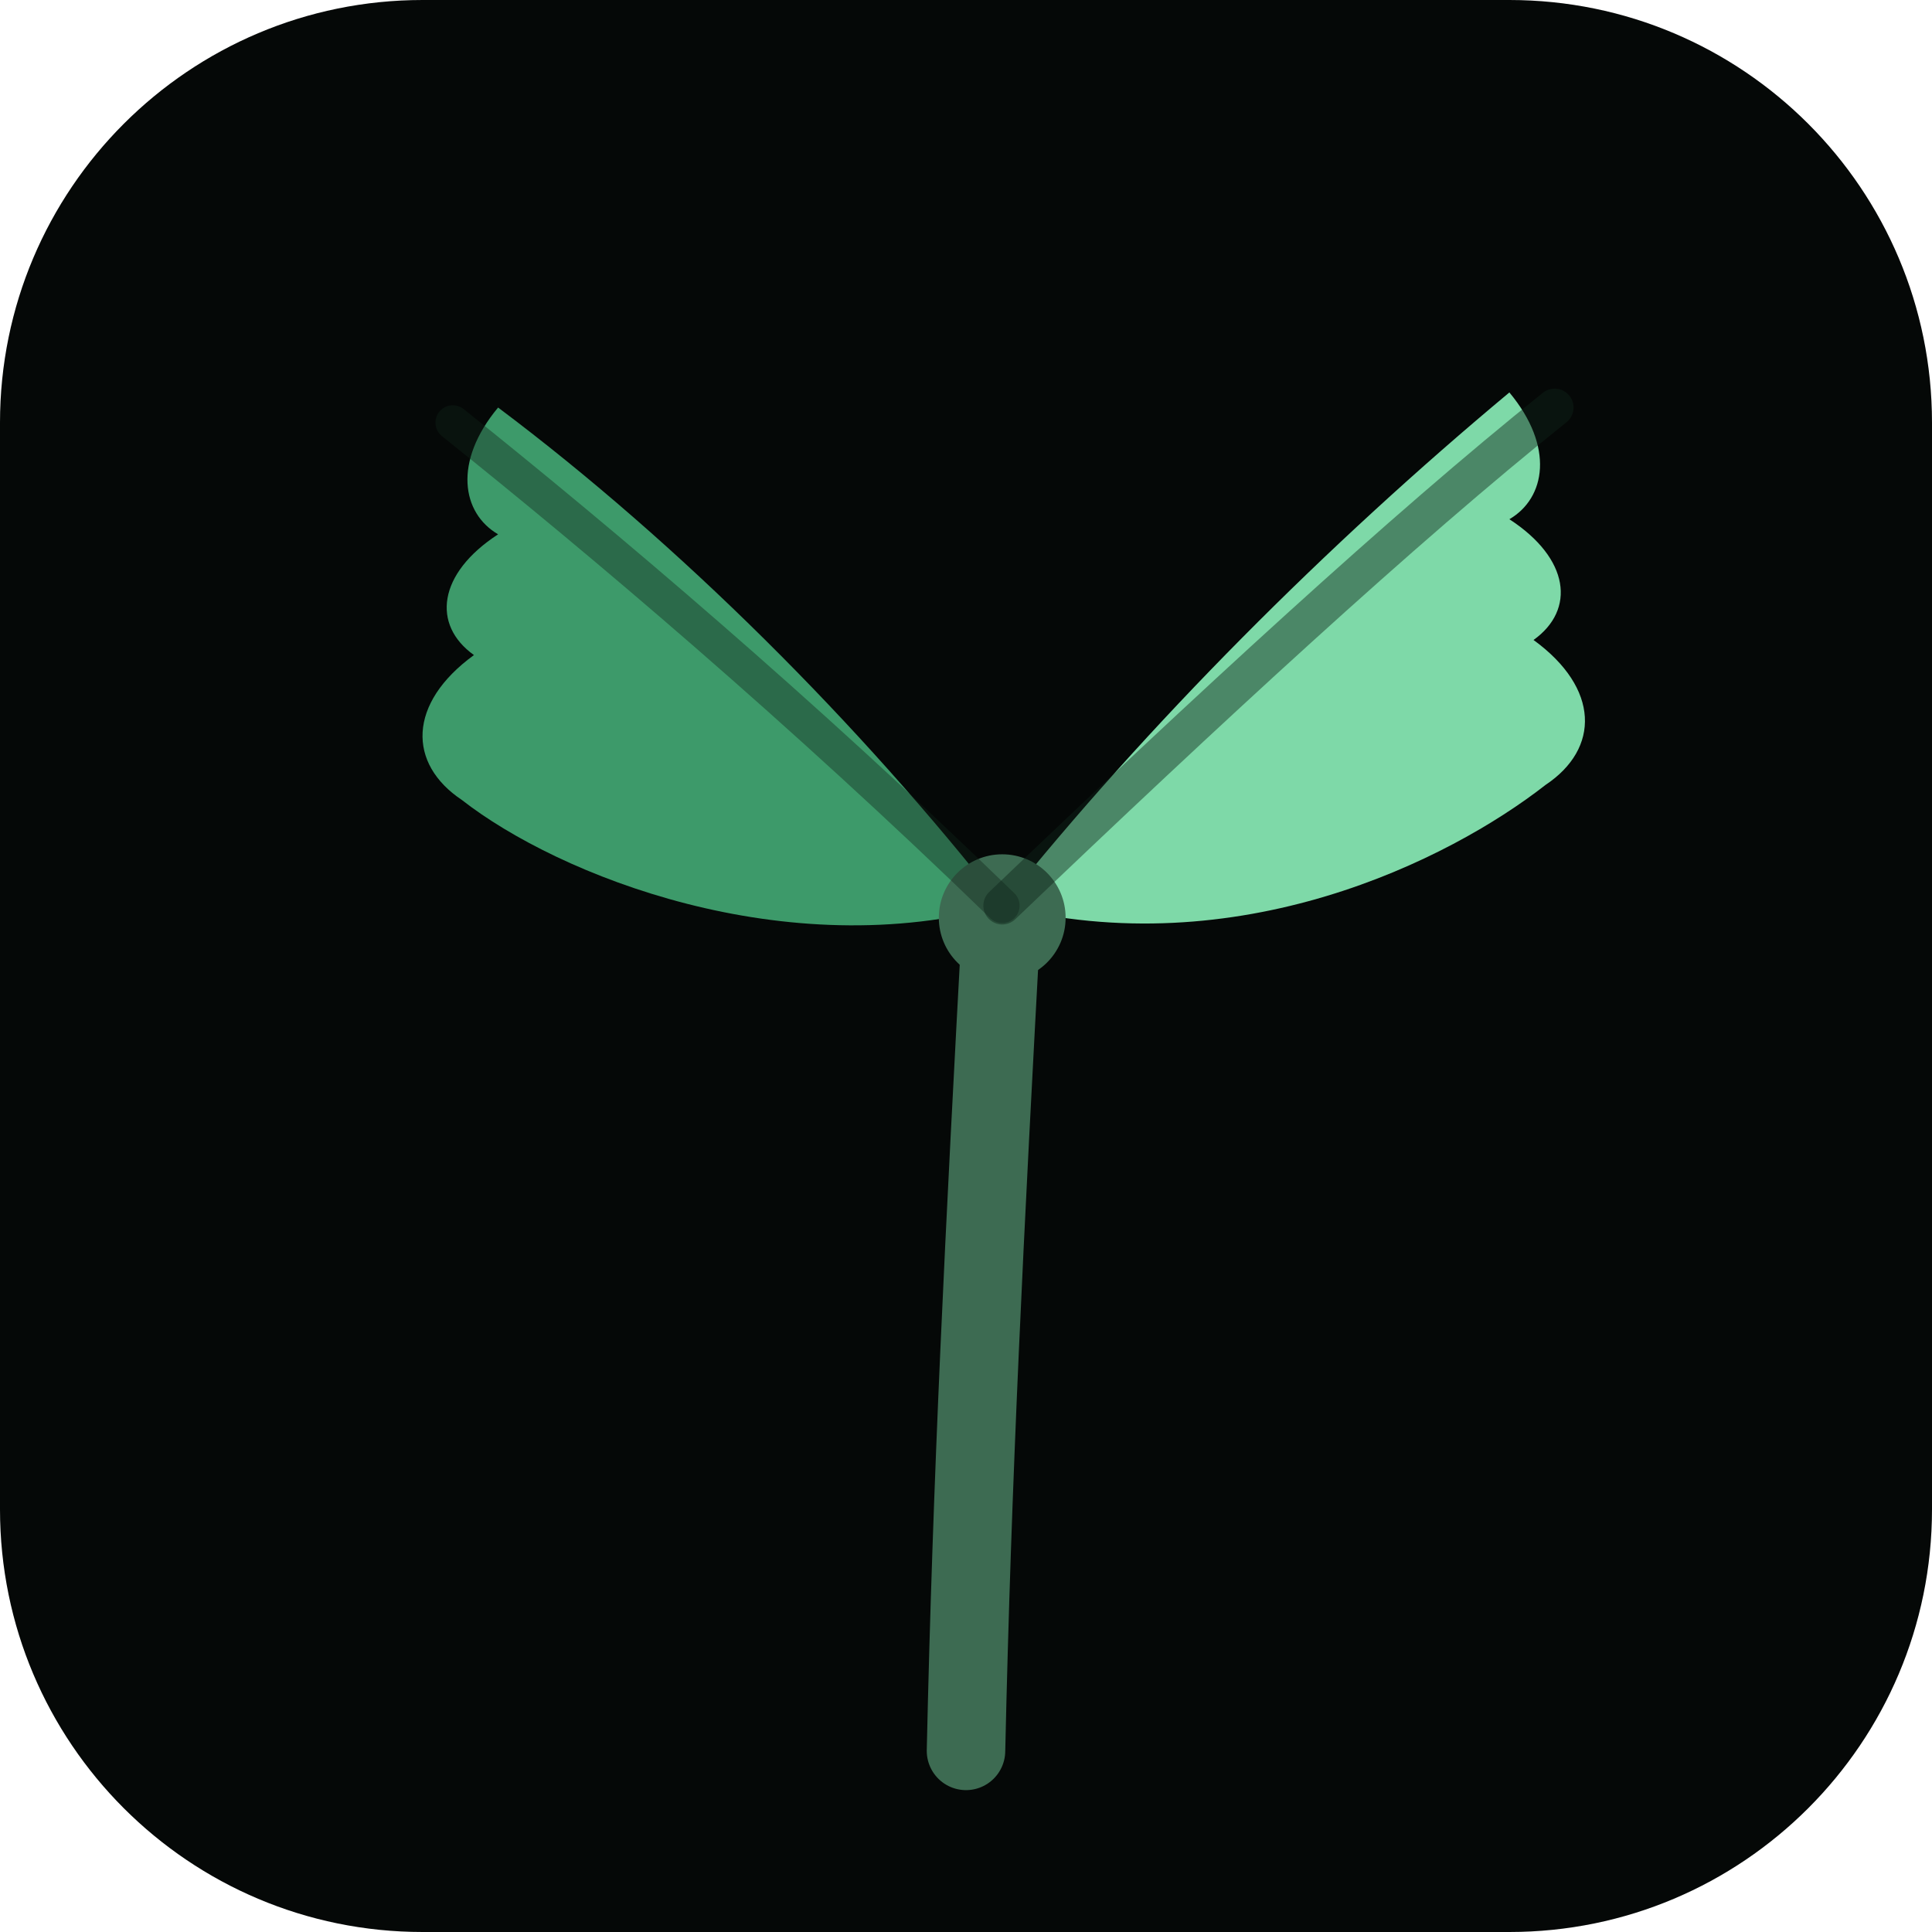
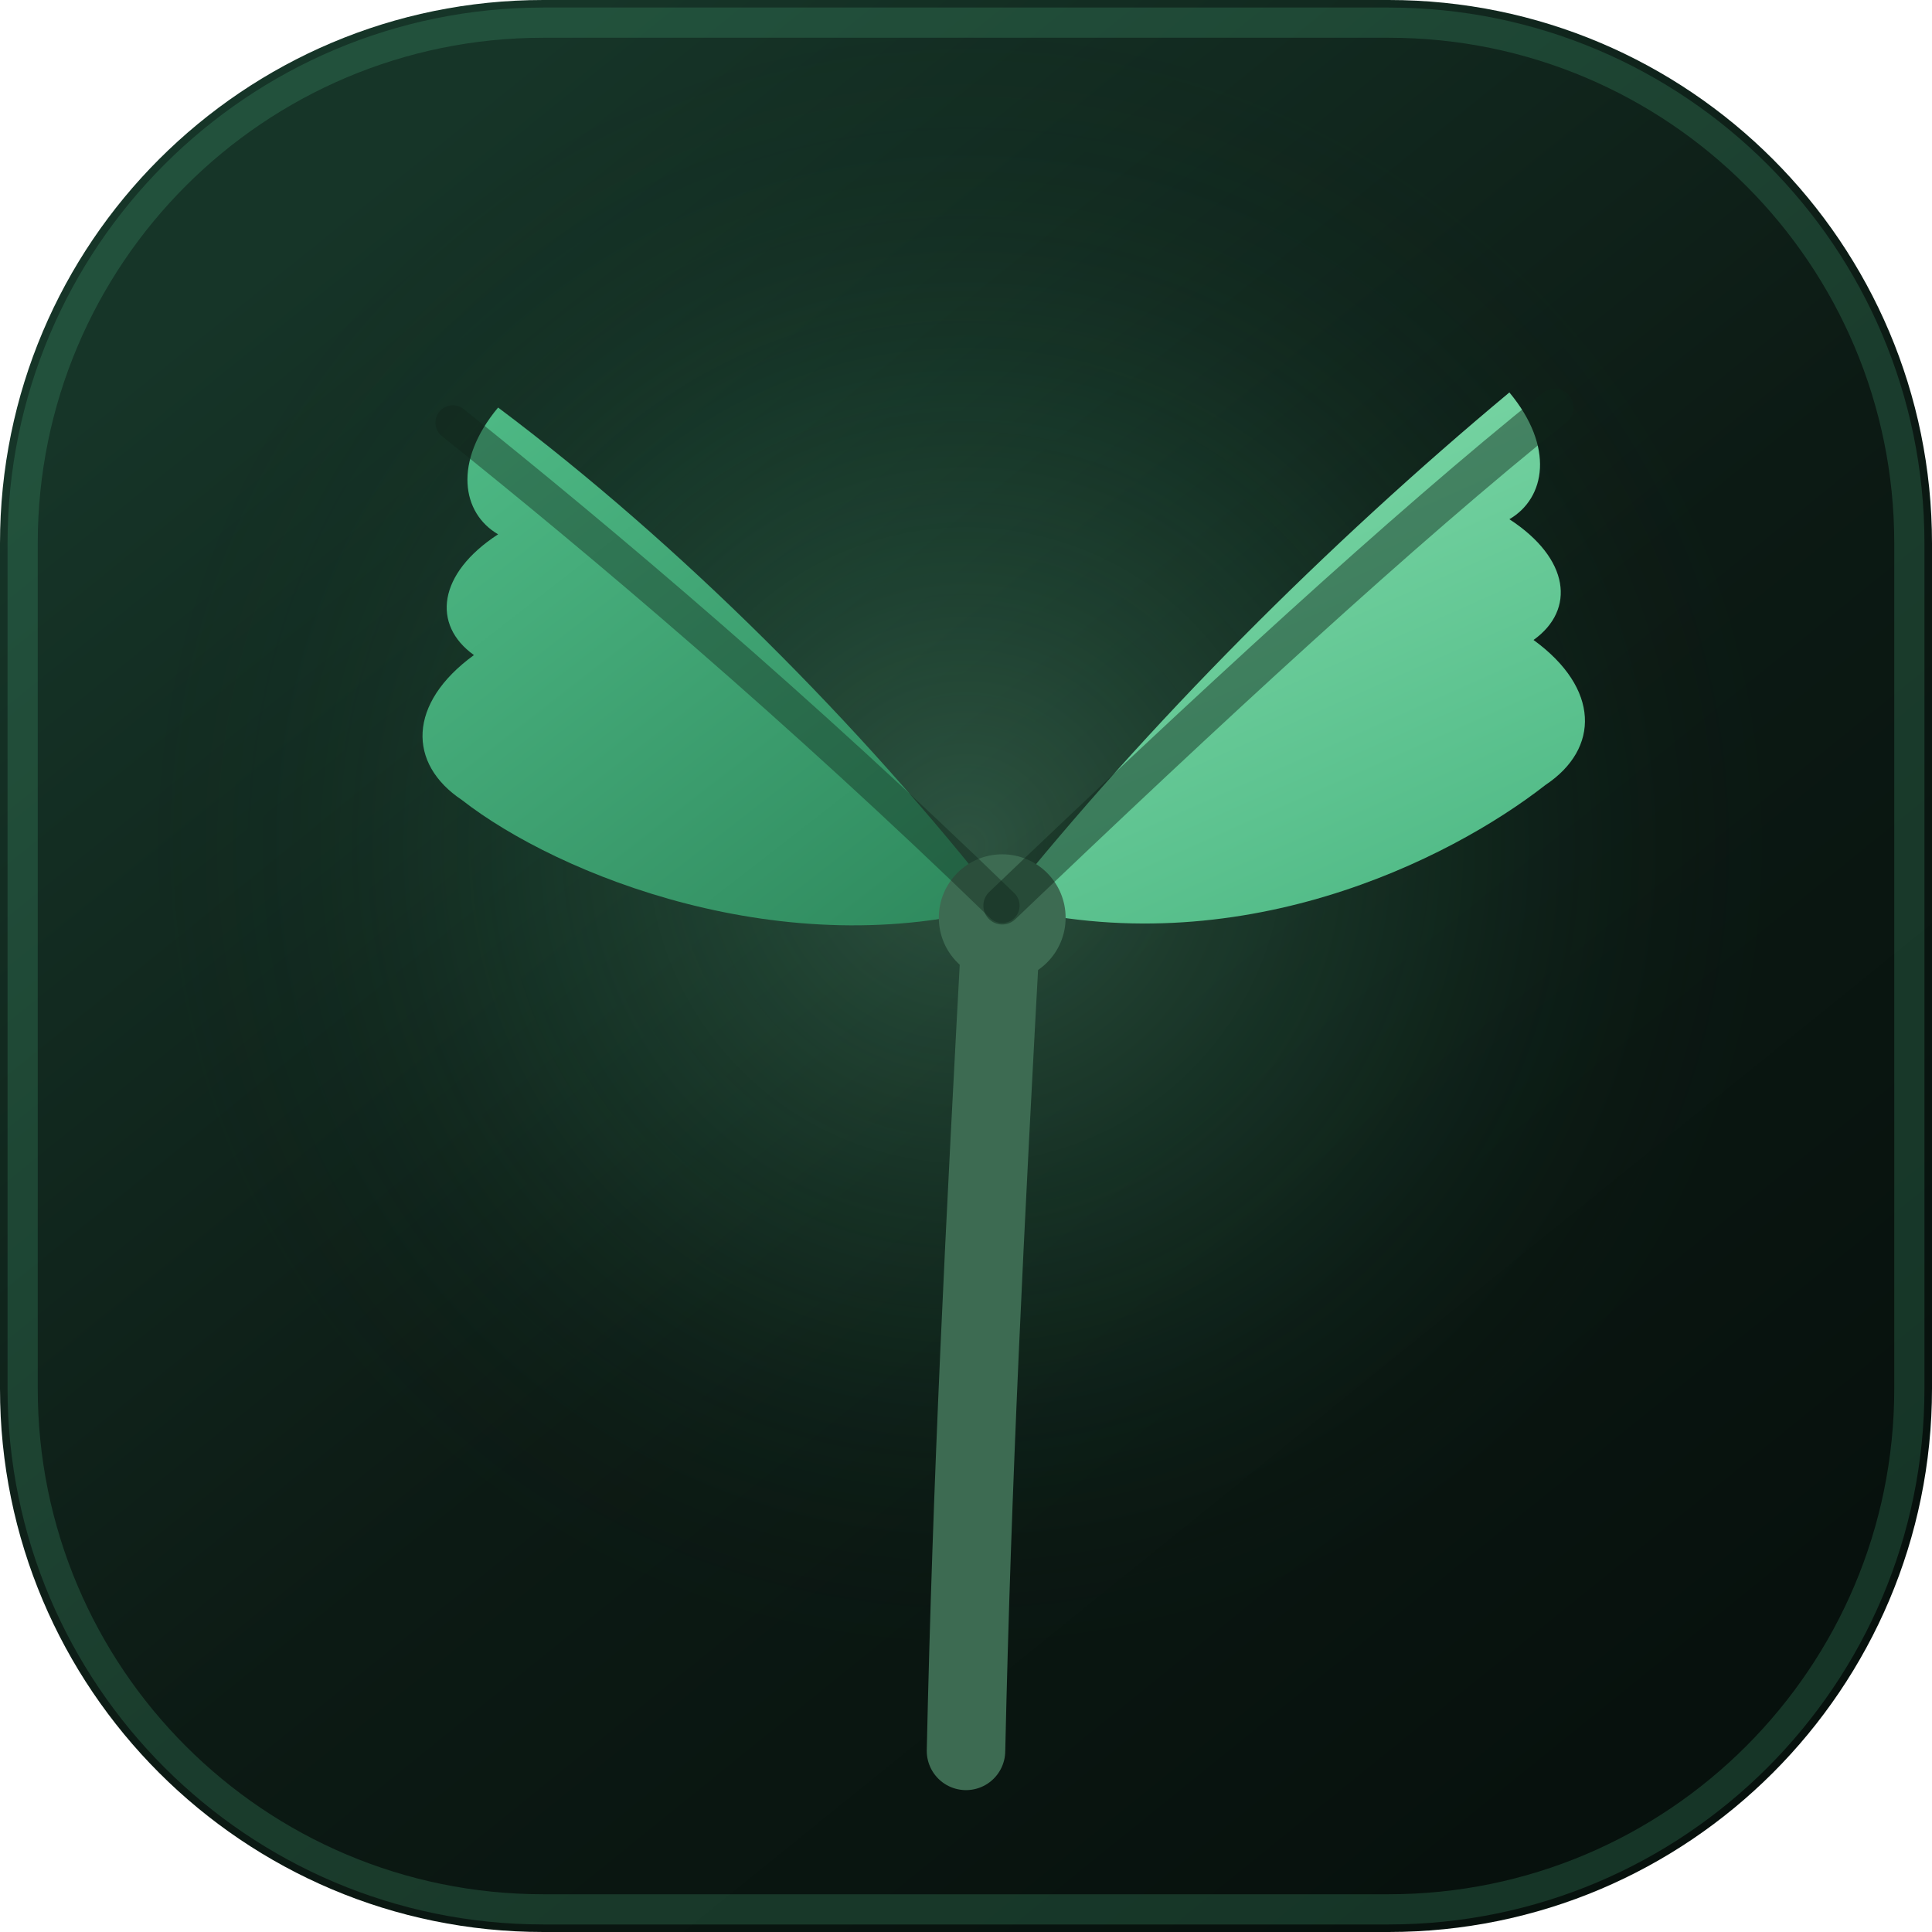
<svg xmlns="http://www.w3.org/2000/svg" viewBox="0 0 64 64" fill="none">
-   <rect width="64" height="64" rx="14" fill="#050807" />
+   <defs>
+     <linearGradient id="field" x1="12" y1="6" x2="54" y2="58" gradientUnits="userSpaceOnUse">
+       <stop stop-color="#163528" />
+       <stop offset="0.55" stop-color="#0c1a14" />
+       <stop offset="1" stop-color="#07110d" />
+     </linearGradient>
+     <radialGradient id="wash" cx="32" cy="28" r="28" gradientUnits="userSpaceOnUse">
+       <stop stop-color="#7ed9a8" stop-opacity="0.28" />
+       <stop offset="0.55" stop-color="#4db884" stop-opacity="0.1" />
+       <stop offset="1" stop-color="#07110d" stop-opacity="0" />
+     </radialGradient>
+     <linearGradient id="leafR" x1="38" y1="14" x2="46" y2="32" gradientUnits="userSpaceOnUse">
+       <stop stop-color="#7ed9a8" />
+       <stop offset="1" stop-color="#4db884" />
+     </linearGradient>
+     <linearGradient id="leafL" x1="16" y1="14" x2="30" y2="32" gradientUnits="userSpaceOnUse">
+       <stop stop-color="#4db884" />
+       <stop offset="1" stop-color="#2f8a5e" />
+     </linearGradient>
+   </defs>
+   <rect width="64" height="64" rx="18" fill="url(#field)" />
+   <rect width="64" height="64" rx="18" fill="url(#wash)" />
+   <rect x="0.75" y="0.75" width="62.5" height="62.5" rx="17.25" stroke="#4db884" stroke-opacity="0.22" />
  <path d="M32 58c.2-9 .6-17 1.2-28" stroke="#3d6b52" stroke-width="2.6" stroke-linecap="round" />
-   <path d="M33.2 30C38 24 44 18 50 13C51.5 14.8 51.2 16.5 50 17.2C52 18.5 52.2 20.2 50.8 21.2C53 22.8 53 24.8 51.2 26C48 28.5 41 32 33.2 30Z" fill="#7ed9a8" />
-   <path d="M33.2 30C28.5 24 22.5 18 16.5 13.5C15 15.3 15.3 17 16.5 17.7C14.5 19 14.3 20.7 15.7 21.7C13.5 23.3 13.5 25.3 15.3 26.5C18.5 29 26 32 33.2 30Z" fill="#3d9a6a" />
+   <path d="M33.2 30C38 24 44 18 50 13C51.5 14.8 51.2 16.5 50 17.2C52 18.5 52.2 20.2 50.8 21.2C53 22.8 53 24.8 51.2 26C48 28.5 41 32 33.2 30Z" fill="url(#leafR)" />
+   <path d="M33.2 30C28.5 24 22.5 18 16.5 13.5C15 15.3 15.3 17 16.5 17.7C14.5 19 14.3 20.7 15.7 21.7C13.5 23.3 13.5 25.3 15.3 26.5C18.5 29 26 32 33.2 30Z" fill="url(#leafL)" />
  <circle cx="33.2" cy="30.4" r="2.1" fill="#3d6b52" />
  <path d="M33.2 30C40 23.5 46.5 17.5 51.5 13.5" stroke="#0e2418" stroke-width="1.25" stroke-linecap="round" opacity="0.45" />
  <path d="M33.2 30C26.5 23.5 20 18 15 14" stroke="#0e2418" stroke-width="1.15" stroke-linecap="round" opacity="0.4" />
</svg>
